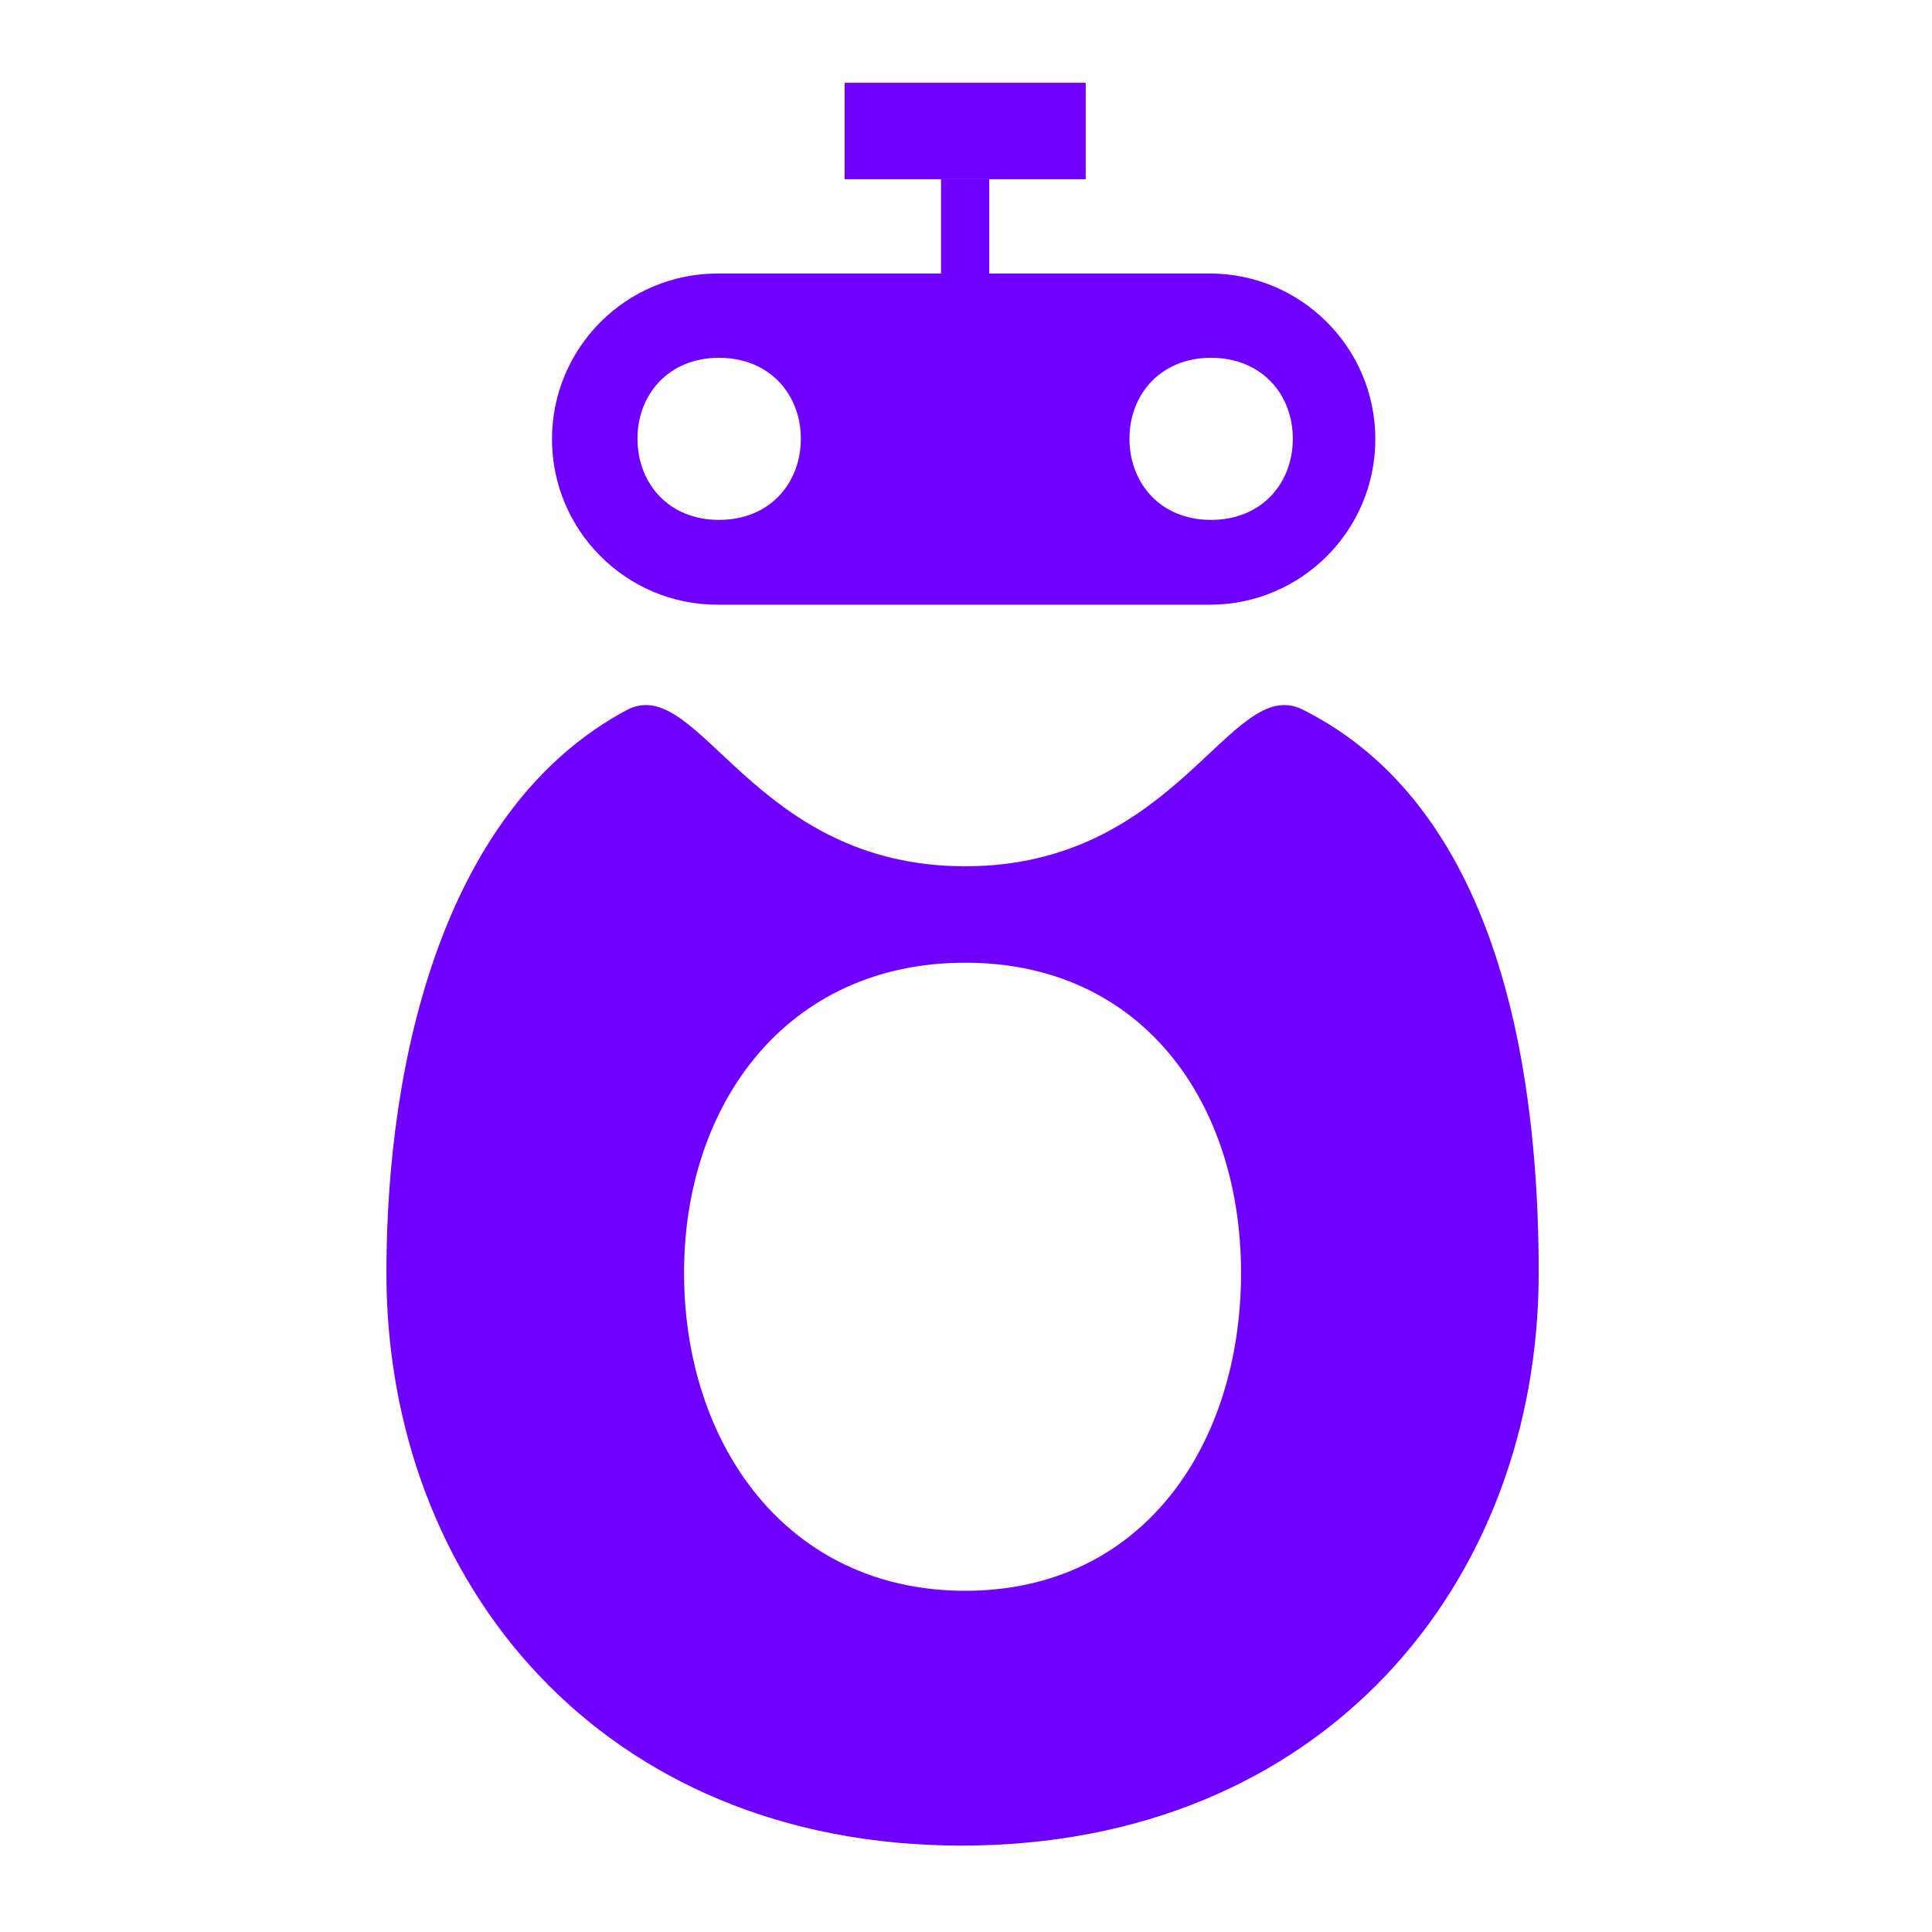
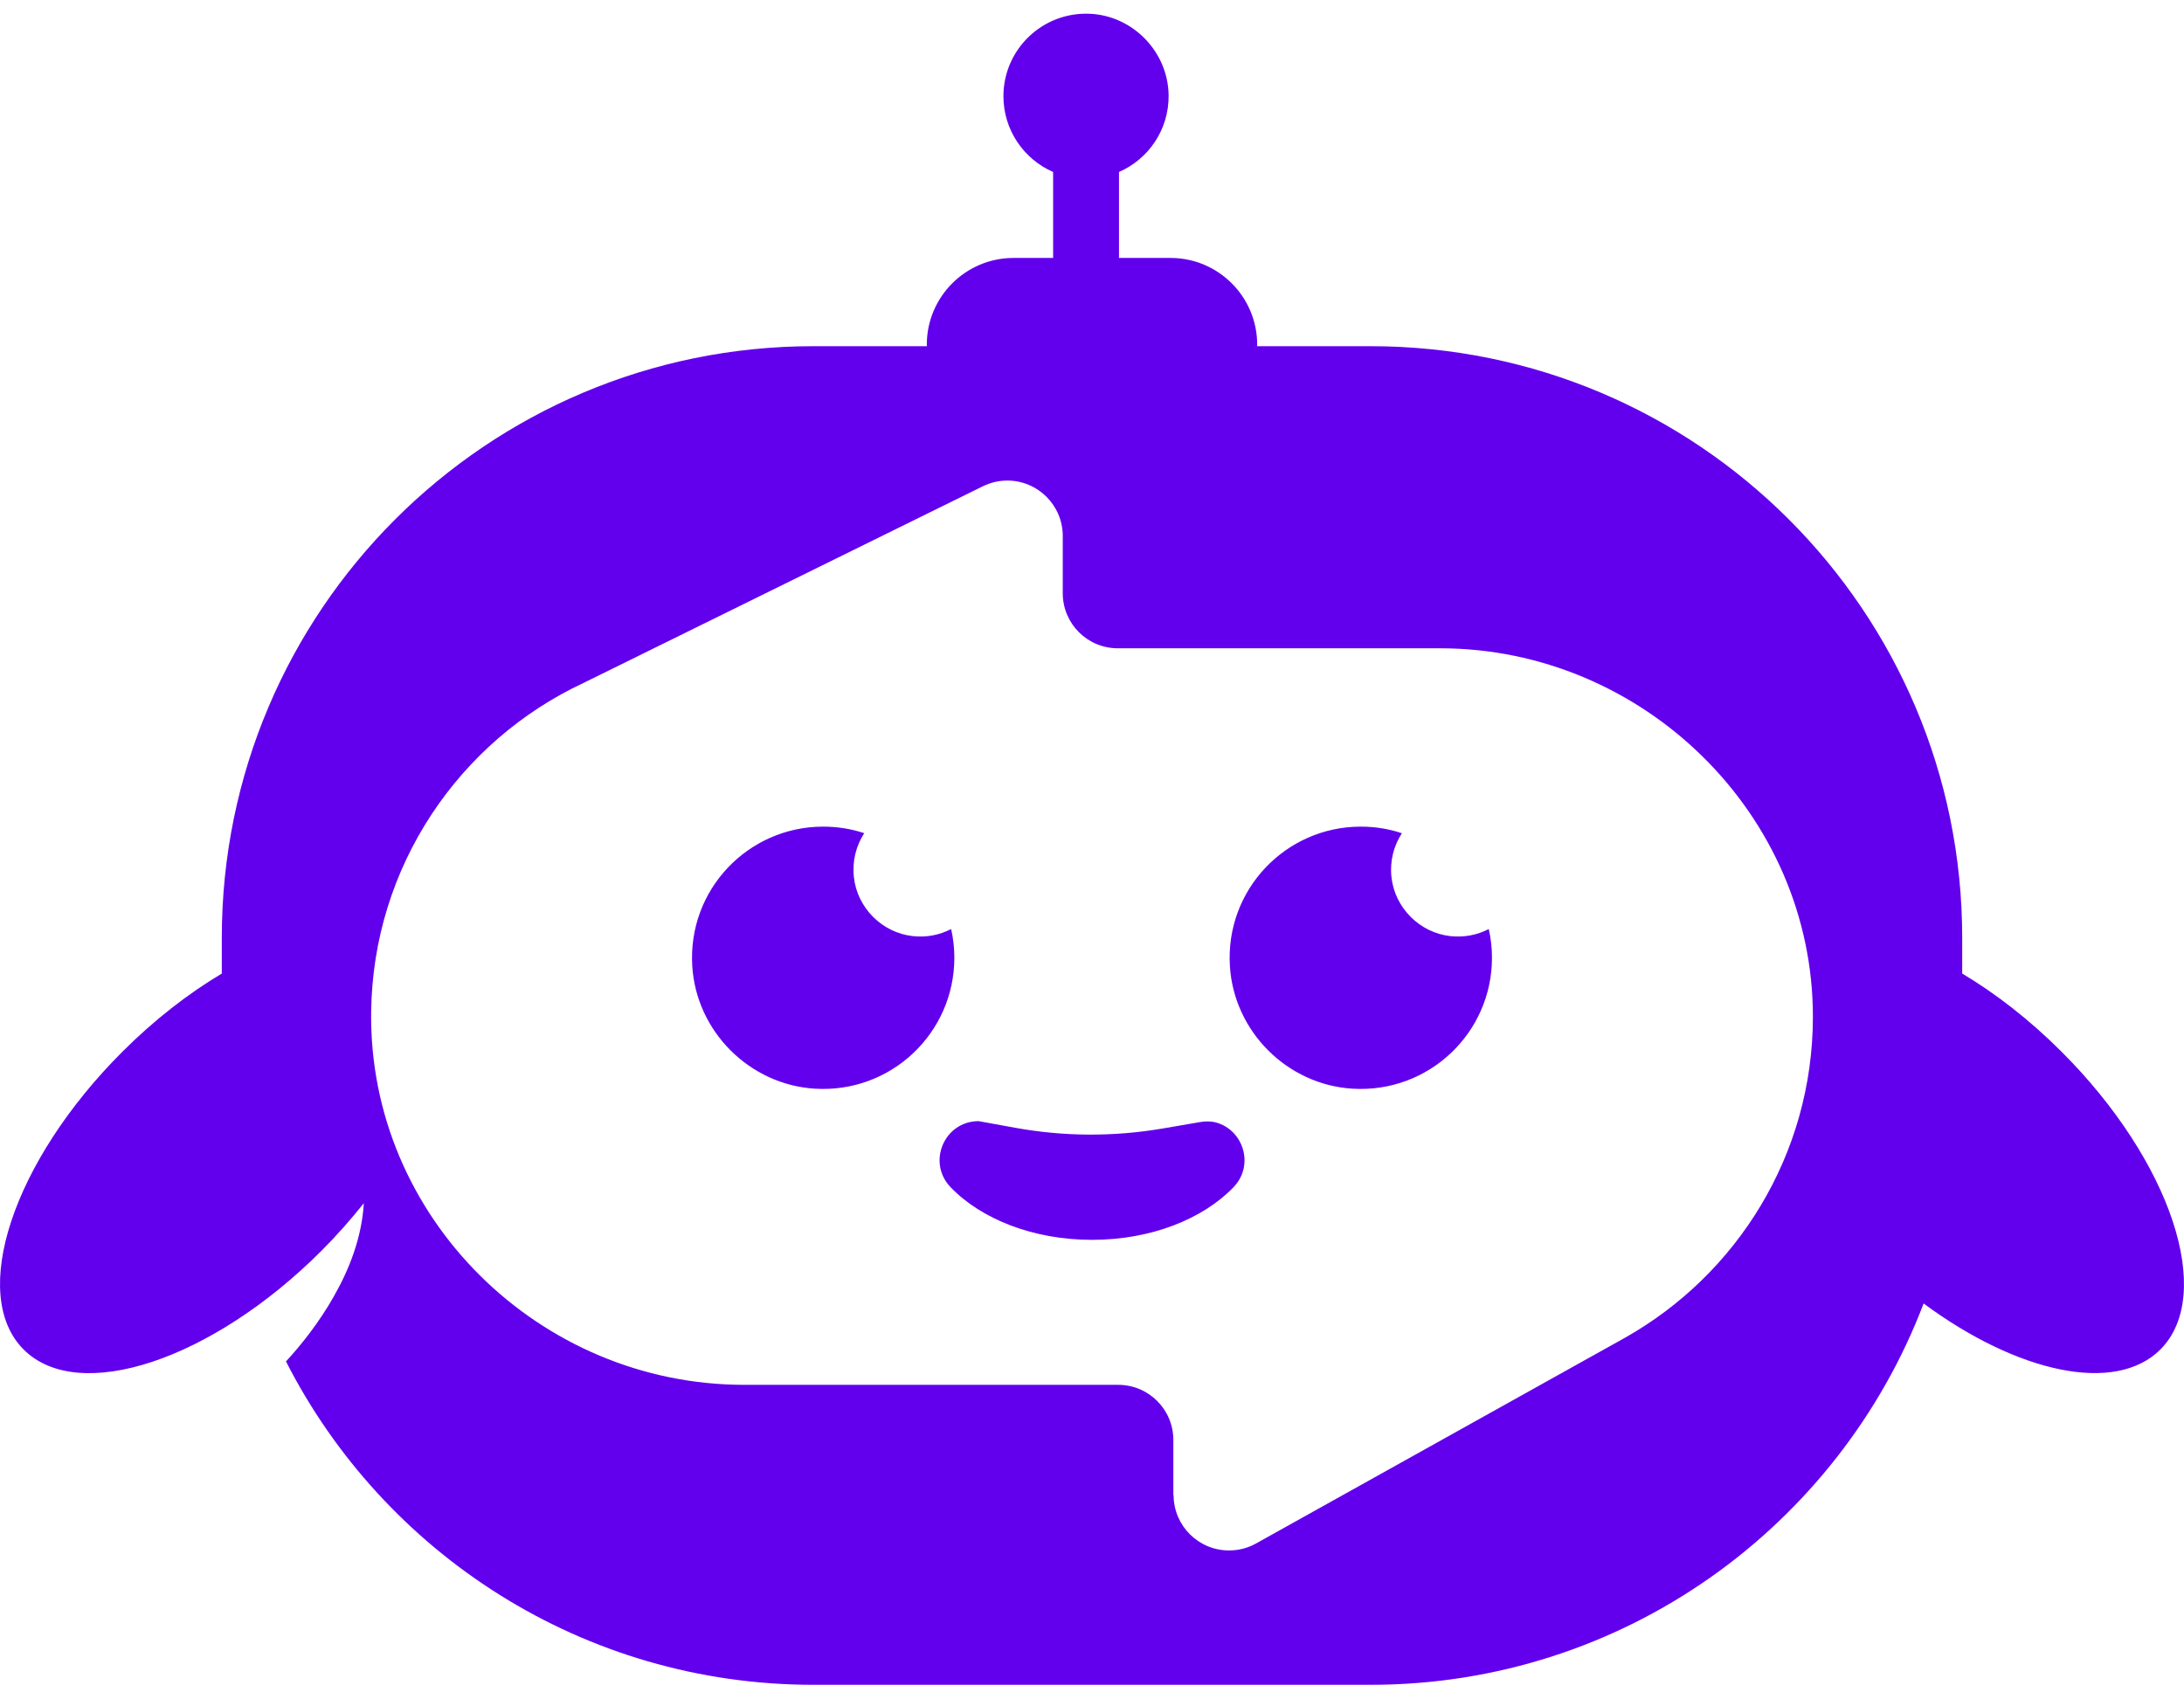
- <svg xmlns="http://www.w3.org/2000/svg" width="280" height="280" viewBox="0 0 280 280" fill="none">
-   <path d="M139.337 267.479C191.626 267.479 223 229.569 223 184.469C223 152.896 216.365 116.623 188.791 102.838C178.309 97.598 170.781 125.548 139.876 125.548C108.972 125.548 101.444 97.598 90.963 102.838C64.377 116.93 56 153.417 56 184.469C56 229.569 87.374 267.479 139.337 267.479ZM139.876 230.55C114.058 230.55 99.139 209.307 99.139 184.469C99.139 159.959 114.058 139.524 139.876 139.524C165.694 139.524 179.861 159.959 179.861 184.469C179.861 209.307 165.694 230.55 139.876 230.55Z" fill="#6F00FF" />
-   <path fill-rule="evenodd" clip-rule="evenodd" d="M80 63.642C80 50.388 90.745 39.642 104 39.642H175.323C188.578 39.642 199.323 50.388 199.323 63.642C199.323 76.897 188.578 87.642 175.323 87.642H104C90.745 87.642 80 76.897 80 63.642ZM116.062 63.579C116.062 69.972 111.614 75.347 104.202 75.347C96.836 75.347 92.388 69.972 92.388 63.579C92.388 57.232 96.836 51.858 104.202 51.858C111.614 51.858 116.062 57.232 116.062 63.579ZM175.505 75.347C182.917 75.347 187.365 69.972 187.365 63.579C187.365 57.232 182.917 51.858 175.505 51.858C168.138 51.858 163.691 57.232 163.691 63.579C163.691 69.972 168.138 75.347 175.505 75.347Z" fill="#6F00FF" />
-   <rect x="136.382" y="25.975" width="6.988" height="20.963" fill="#6F00FF" />
-   <rect x="122.407" y="12" width="34.939" height="13.975" fill="#6F00FF" />
+ <svg xmlns="http://www.w3.org/2000/svg" width="36" height="28" viewBox="0 0 36 28" fill="none">
+   <path fill-rule="evenodd" clip-rule="evenodd" d="M20.695 25.449L26.785 22.053C28.63 21.013 29.878 19.039 29.883 16.772C29.89 13.425 27.084 10.687 23.737 10.687H18.425C17.924 10.687 17.518 10.281 17.518 9.779V8.836C17.518 8.331 17.108 7.922 16.604 7.922C16.459 7.922 16.321 7.957 16.2 8.017H16.199L9.623 11.256C7.574 12.212 6.146 14.28 6.118 16.683C6.076 20.064 8.887 22.829 12.267 22.829H18.432C18.934 22.829 19.341 23.236 19.341 23.738V24.646L19.345 24.649C19.347 25.152 19.755 25.559 20.258 25.559C20.416 25.559 20.565 25.52 20.695 25.449ZM32.344 16.049C32.896 16.378 33.458 16.813 33.984 17.34C35.788 19.143 36.516 21.341 35.61 22.247C34.867 22.988 33.257 22.633 31.708 21.488C30.31 25.162 26.756 27.774 22.592 27.774H13.408C9.614 27.774 6.326 25.608 4.714 22.443C4.953 22.184 5.257 21.809 5.509 21.36C5.763 20.913 5.965 20.39 5.997 19.835C5.785 20.101 5.552 20.366 5.297 20.621C3.493 22.425 1.296 23.153 0.39 22.247C-0.516 21.341 0.211 19.143 2.015 17.34C2.542 16.813 3.104 16.378 3.656 16.049V15.459C3.656 10.073 8.022 5.707 13.408 5.707H15.279C15.279 5.703 15.278 5.699 15.278 5.695C15.278 5.69 15.277 5.686 15.277 5.682C15.277 4.893 15.917 4.252 16.708 4.252H17.359V2.835C16.878 2.625 16.54 2.145 16.54 1.586C16.54 0.814 17.185 0.191 17.967 0.227C18.677 0.26 19.253 0.857 19.263 1.568C19.27 2.135 18.932 2.623 18.445 2.835V4.252H19.292C19.688 4.252 20.045 4.412 20.304 4.671C20.562 4.929 20.723 5.288 20.723 5.682C20.723 5.686 20.722 5.69 20.722 5.695C20.721 5.699 20.721 5.703 20.721 5.707H22.592C27.978 5.707 32.344 10.073 32.344 15.459V16.049ZM24.54 15.315C24.575 15.467 24.593 15.626 24.593 15.789C24.593 17.028 23.55 18.024 22.294 17.947C21.216 17.881 20.339 17.003 20.273 15.926C20.195 14.669 21.192 13.627 22.431 13.627C22.668 13.627 22.895 13.664 23.108 13.736C22.975 13.94 22.908 14.19 22.936 14.457C22.99 14.965 23.401 15.376 23.908 15.432C24.136 15.457 24.354 15.412 24.54 15.315ZM13.432 17.947C14.689 18.024 15.731 17.028 15.731 15.789C15.731 15.626 15.713 15.467 15.678 15.315C15.492 15.412 15.275 15.457 15.047 15.432C14.54 15.376 14.129 14.965 14.075 14.458C14.046 14.19 14.113 13.94 14.246 13.735C14.033 13.664 13.806 13.627 13.569 13.627C12.33 13.627 11.333 14.669 11.411 15.926C11.477 17.003 12.354 17.88 13.432 17.947ZM18.001 20.439C18.973 20.439 19.828 20.095 20.332 19.572C20.684 19.206 20.492 18.625 20.043 18.504C19.956 18.481 19.866 18.483 19.778 18.498L19.154 18.605C18.352 18.741 17.532 18.737 16.732 18.591L16.131 18.482C15.564 18.482 15.275 19.163 15.67 19.572C16.173 20.095 17.029 20.439 18.001 20.439Z" fill="#6200EE" />
</svg>
